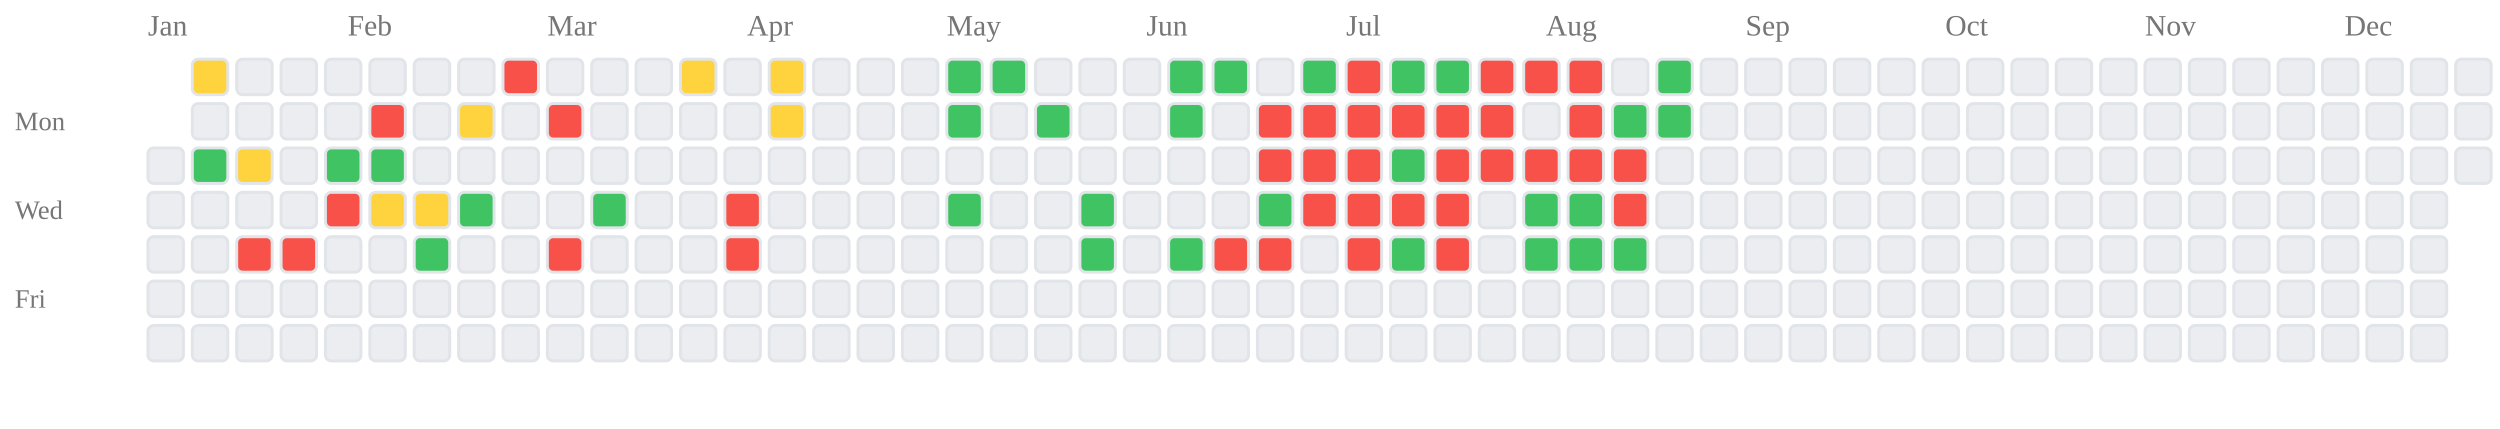
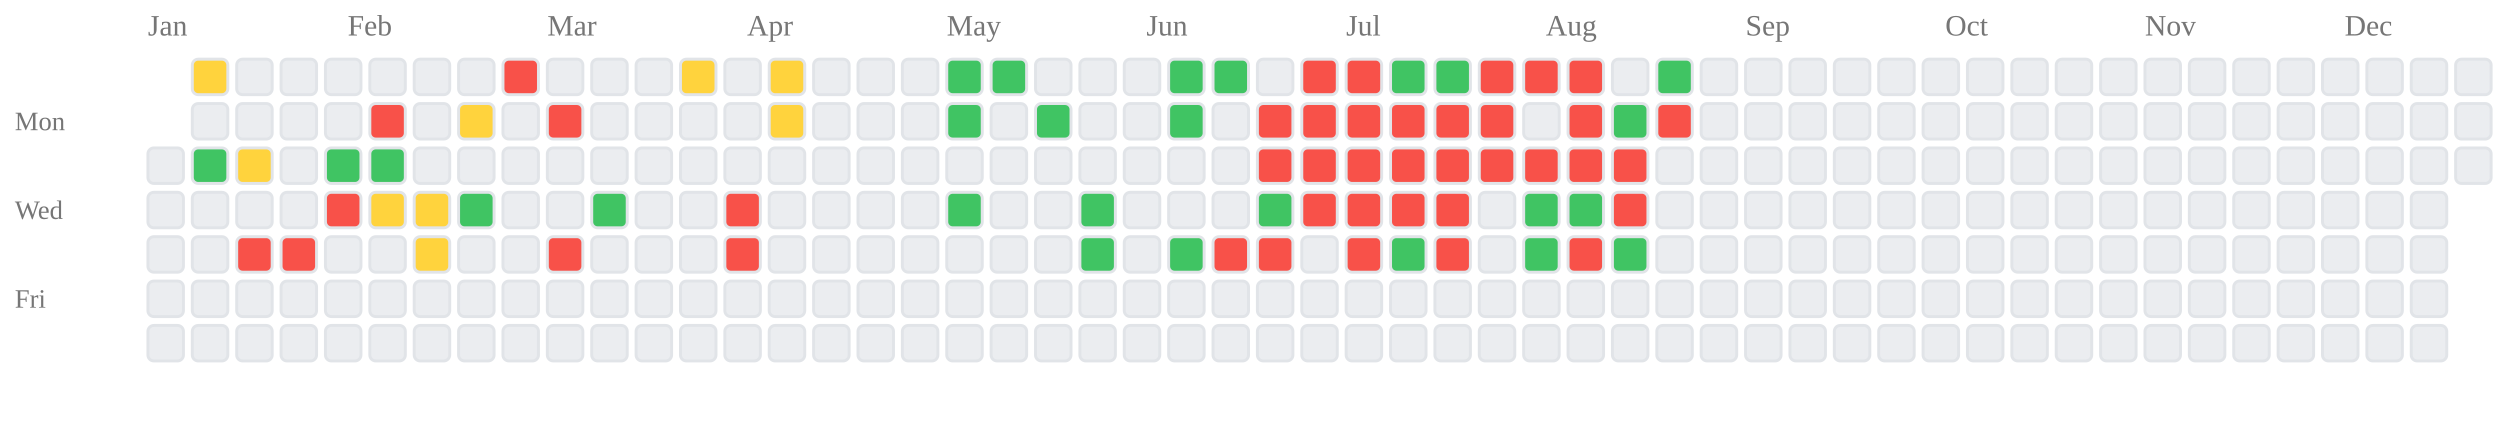
<svg xmlns="http://www.w3.org/2000/svg" width="845" height="145">
  <style>
        .month { font-size: 10px; fill: #767676; }
        .day { font-size: 9px; fill: #767676; }
        .cell { stroke: #e1e4e8; stroke-width: 1; }
        .cell-profit { fill: #40c463; }
        .cell-loss { fill: #f85149; }
        .cell-breakeven { fill: #ffd33d; }
        .cell-empty { fill: #ebedf0; }
    </style>
  <text x="50.0" y="12" class="month">Jan</text>
  <text x="117.5" y="12" class="month">Feb</text>
  <text x="185.0" y="12" class="month">Mar</text>
  <text x="252.5" y="12" class="month">Apr</text>
  <text x="320.0" y="12" class="month">May</text>
  <text x="387.5" y="12" class="month">Jun</text>
  <text x="455.0" y="12" class="month">Jul</text>
  <text x="522.5" y="12" class="month">Aug</text>
  <text x="590.0" y="12" class="month">Sep</text>
  <text x="657.5" y="12" class="month">Oct</text>
  <text x="725.0" y="12" class="month">Nov</text>
  <text x="792.5" y="12" class="month">Dec</text>
  <text x="5" y="44" class="day">Mon</text>
  <text x="5" y="74" class="day">Wed</text>
  <text x="5" y="104" class="day">Fri</text>
  <rect x="50" y="50" width="12" height="12" class="cell cell-empty" rx="2" ry="2" />
  <rect x="50" y="65" width="12" height="12" class="cell cell-empty" rx="2" ry="2" />
  <rect x="50" y="80" width="12" height="12" class="cell cell-empty" rx="2" ry="2" />
  <rect x="50" y="95" width="12" height="12" class="cell cell-empty" rx="2" ry="2" />
  <rect x="50" y="110" width="12" height="12" class="cell cell-empty" rx="2" ry="2" />
  <rect x="65" y="20" width="12" height="12" class="cell cell-breakeven" rx="2" ry="2" />
  <rect x="65" y="35" width="12" height="12" class="cell cell-empty" rx="2" ry="2" />
  <rect x="65" y="50" width="12" height="12" class="cell cell-profit" rx="2" ry="2" />
  <rect x="65" y="65" width="12" height="12" class="cell cell-empty" rx="2" ry="2" />
  <rect x="65" y="80" width="12" height="12" class="cell cell-empty" rx="2" ry="2" />
  <rect x="65" y="95" width="12" height="12" class="cell cell-empty" rx="2" ry="2" />
  <rect x="65" y="110" width="12" height="12" class="cell cell-empty" rx="2" ry="2" />
  <rect x="80" y="20" width="12" height="12" class="cell cell-empty" rx="2" ry="2" />
  <rect x="80" y="35" width="12" height="12" class="cell cell-empty" rx="2" ry="2" />
  <rect x="80" y="50" width="12" height="12" class="cell cell-breakeven" rx="2" ry="2" />
  <rect x="80" y="65" width="12" height="12" class="cell cell-empty" rx="2" ry="2" />
  <rect x="80" y="80" width="12" height="12" class="cell cell-loss" rx="2" ry="2" />
  <rect x="80" y="95" width="12" height="12" class="cell cell-empty" rx="2" ry="2" />
  <rect x="80" y="110" width="12" height="12" class="cell cell-empty" rx="2" ry="2" />
  <rect x="95" y="20" width="12" height="12" class="cell cell-empty" rx="2" ry="2" />
  <rect x="95" y="35" width="12" height="12" class="cell cell-empty" rx="2" ry="2" />
  <rect x="95" y="50" width="12" height="12" class="cell cell-empty" rx="2" ry="2" />
  <rect x="95" y="65" width="12" height="12" class="cell cell-empty" rx="2" ry="2" />
  <rect x="95" y="80" width="12" height="12" class="cell cell-loss" rx="2" ry="2" />
  <rect x="95" y="95" width="12" height="12" class="cell cell-empty" rx="2" ry="2" />
  <rect x="95" y="110" width="12" height="12" class="cell cell-empty" rx="2" ry="2" />
  <rect x="110" y="20" width="12" height="12" class="cell cell-empty" rx="2" ry="2" />
  <rect x="110" y="35" width="12" height="12" class="cell cell-empty" rx="2" ry="2" />
  <rect x="110" y="50" width="12" height="12" class="cell cell-profit" rx="2" ry="2" />
  <rect x="110" y="65" width="12" height="12" class="cell cell-loss" rx="2" ry="2" />
  <rect x="110" y="80" width="12" height="12" class="cell cell-empty" rx="2" ry="2" />
  <rect x="110" y="95" width="12" height="12" class="cell cell-empty" rx="2" ry="2" />
  <rect x="110" y="110" width="12" height="12" class="cell cell-empty" rx="2" ry="2" />
  <rect x="125" y="20" width="12" height="12" class="cell cell-empty" rx="2" ry="2" />
  <rect x="125" y="35" width="12" height="12" class="cell cell-loss" rx="2" ry="2" />
  <rect x="125" y="50" width="12" height="12" class="cell cell-profit" rx="2" ry="2" />
  <rect x="125" y="65" width="12" height="12" class="cell cell-breakeven" rx="2" ry="2" />
  <rect x="125" y="80" width="12" height="12" class="cell cell-empty" rx="2" ry="2" />
  <rect x="125" y="95" width="12" height="12" class="cell cell-empty" rx="2" ry="2" />
  <rect x="125" y="110" width="12" height="12" class="cell cell-empty" rx="2" ry="2" />
  <rect x="140" y="20" width="12" height="12" class="cell cell-empty" rx="2" ry="2" />
  <rect x="140" y="35" width="12" height="12" class="cell cell-empty" rx="2" ry="2" />
  <rect x="140" y="50" width="12" height="12" class="cell cell-empty" rx="2" ry="2" />
  <rect x="140" y="65" width="12" height="12" class="cell cell-breakeven" rx="2" ry="2" />
-   <rect x="140" y="80" width="12" height="12" class="cell cell-profit" rx="2" ry="2" />
+   <rect x="140" y="80" width="12" height="12" class="cell cell-breakeven" rx="2" ry="2" />
  <rect x="140" y="95" width="12" height="12" class="cell cell-empty" rx="2" ry="2" />
  <rect x="140" y="110" width="12" height="12" class="cell cell-empty" rx="2" ry="2" />
  <rect x="155" y="20" width="12" height="12" class="cell cell-empty" rx="2" ry="2" />
  <rect x="155" y="35" width="12" height="12" class="cell cell-breakeven" rx="2" ry="2" />
  <rect x="155" y="50" width="12" height="12" class="cell cell-empty" rx="2" ry="2" />
  <rect x="155" y="65" width="12" height="12" class="cell cell-profit" rx="2" ry="2" />
  <rect x="155" y="80" width="12" height="12" class="cell cell-empty" rx="2" ry="2" />
  <rect x="155" y="95" width="12" height="12" class="cell cell-empty" rx="2" ry="2" />
  <rect x="155" y="110" width="12" height="12" class="cell cell-empty" rx="2" ry="2" />
  <rect x="170" y="20" width="12" height="12" class="cell cell-loss" rx="2" ry="2" />
  <rect x="170" y="35" width="12" height="12" class="cell cell-empty" rx="2" ry="2" />
  <rect x="170" y="50" width="12" height="12" class="cell cell-empty" rx="2" ry="2" />
  <rect x="170" y="65" width="12" height="12" class="cell cell-empty" rx="2" ry="2" />
  <rect x="170" y="80" width="12" height="12" class="cell cell-empty" rx="2" ry="2" />
  <rect x="170" y="95" width="12" height="12" class="cell cell-empty" rx="2" ry="2" />
  <rect x="170" y="110" width="12" height="12" class="cell cell-empty" rx="2" ry="2" />
  <rect x="185" y="20" width="12" height="12" class="cell cell-empty" rx="2" ry="2" />
  <rect x="185" y="35" width="12" height="12" class="cell cell-loss" rx="2" ry="2" />
  <rect x="185" y="50" width="12" height="12" class="cell cell-empty" rx="2" ry="2" />
  <rect x="185" y="65" width="12" height="12" class="cell cell-empty" rx="2" ry="2" />
  <rect x="185" y="80" width="12" height="12" class="cell cell-loss" rx="2" ry="2" />
  <rect x="185" y="95" width="12" height="12" class="cell cell-empty" rx="2" ry="2" />
  <rect x="185" y="110" width="12" height="12" class="cell cell-empty" rx="2" ry="2" />
  <rect x="200" y="20" width="12" height="12" class="cell cell-empty" rx="2" ry="2" />
  <rect x="200" y="35" width="12" height="12" class="cell cell-empty" rx="2" ry="2" />
  <rect x="200" y="50" width="12" height="12" class="cell cell-empty" rx="2" ry="2" />
  <rect x="200" y="65" width="12" height="12" class="cell cell-profit" rx="2" ry="2" />
  <rect x="200" y="80" width="12" height="12" class="cell cell-empty" rx="2" ry="2" />
  <rect x="200" y="95" width="12" height="12" class="cell cell-empty" rx="2" ry="2" />
  <rect x="200" y="110" width="12" height="12" class="cell cell-empty" rx="2" ry="2" />
  <rect x="215" y="20" width="12" height="12" class="cell cell-empty" rx="2" ry="2" />
  <rect x="215" y="35" width="12" height="12" class="cell cell-empty" rx="2" ry="2" />
  <rect x="215" y="50" width="12" height="12" class="cell cell-empty" rx="2" ry="2" />
  <rect x="215" y="65" width="12" height="12" class="cell cell-empty" rx="2" ry="2" />
  <rect x="215" y="80" width="12" height="12" class="cell cell-empty" rx="2" ry="2" />
  <rect x="215" y="95" width="12" height="12" class="cell cell-empty" rx="2" ry="2" />
  <rect x="215" y="110" width="12" height="12" class="cell cell-empty" rx="2" ry="2" />
  <rect x="230" y="20" width="12" height="12" class="cell cell-breakeven" rx="2" ry="2" />
  <rect x="230" y="35" width="12" height="12" class="cell cell-empty" rx="2" ry="2" />
  <rect x="230" y="50" width="12" height="12" class="cell cell-empty" rx="2" ry="2" />
  <rect x="230" y="65" width="12" height="12" class="cell cell-empty" rx="2" ry="2" />
  <rect x="230" y="80" width="12" height="12" class="cell cell-empty" rx="2" ry="2" />
  <rect x="230" y="95" width="12" height="12" class="cell cell-empty" rx="2" ry="2" />
  <rect x="230" y="110" width="12" height="12" class="cell cell-empty" rx="2" ry="2" />
  <rect x="245" y="20" width="12" height="12" class="cell cell-empty" rx="2" ry="2" />
  <rect x="245" y="35" width="12" height="12" class="cell cell-empty" rx="2" ry="2" />
  <rect x="245" y="50" width="12" height="12" class="cell cell-empty" rx="2" ry="2" />
  <rect x="245" y="65" width="12" height="12" class="cell cell-loss" rx="2" ry="2" />
  <rect x="245" y="80" width="12" height="12" class="cell cell-loss" rx="2" ry="2" />
  <rect x="245" y="95" width="12" height="12" class="cell cell-empty" rx="2" ry="2" />
  <rect x="245" y="110" width="12" height="12" class="cell cell-empty" rx="2" ry="2" />
  <rect x="260" y="20" width="12" height="12" class="cell cell-breakeven" rx="2" ry="2" />
  <rect x="260" y="35" width="12" height="12" class="cell cell-breakeven" rx="2" ry="2" />
  <rect x="260" y="50" width="12" height="12" class="cell cell-empty" rx="2" ry="2" />
  <rect x="260" y="65" width="12" height="12" class="cell cell-empty" rx="2" ry="2" />
  <rect x="260" y="80" width="12" height="12" class="cell cell-empty" rx="2" ry="2" />
  <rect x="260" y="95" width="12" height="12" class="cell cell-empty" rx="2" ry="2" />
  <rect x="260" y="110" width="12" height="12" class="cell cell-empty" rx="2" ry="2" />
  <rect x="275" y="20" width="12" height="12" class="cell cell-empty" rx="2" ry="2" />
  <rect x="275" y="35" width="12" height="12" class="cell cell-empty" rx="2" ry="2" />
  <rect x="275" y="50" width="12" height="12" class="cell cell-empty" rx="2" ry="2" />
  <rect x="275" y="65" width="12" height="12" class="cell cell-empty" rx="2" ry="2" />
  <rect x="275" y="80" width="12" height="12" class="cell cell-empty" rx="2" ry="2" />
  <rect x="275" y="95" width="12" height="12" class="cell cell-empty" rx="2" ry="2" />
  <rect x="275" y="110" width="12" height="12" class="cell cell-empty" rx="2" ry="2" />
  <rect x="290" y="20" width="12" height="12" class="cell cell-empty" rx="2" ry="2" />
  <rect x="290" y="35" width="12" height="12" class="cell cell-empty" rx="2" ry="2" />
  <rect x="290" y="50" width="12" height="12" class="cell cell-empty" rx="2" ry="2" />
  <rect x="290" y="65" width="12" height="12" class="cell cell-empty" rx="2" ry="2" />
  <rect x="290" y="80" width="12" height="12" class="cell cell-empty" rx="2" ry="2" />
  <rect x="290" y="95" width="12" height="12" class="cell cell-empty" rx="2" ry="2" />
  <rect x="290" y="110" width="12" height="12" class="cell cell-empty" rx="2" ry="2" />
  <rect x="305" y="20" width="12" height="12" class="cell cell-empty" rx="2" ry="2" />
  <rect x="305" y="35" width="12" height="12" class="cell cell-empty" rx="2" ry="2" />
  <rect x="305" y="50" width="12" height="12" class="cell cell-empty" rx="2" ry="2" />
  <rect x="305" y="65" width="12" height="12" class="cell cell-empty" rx="2" ry="2" />
  <rect x="305" y="80" width="12" height="12" class="cell cell-empty" rx="2" ry="2" />
  <rect x="305" y="95" width="12" height="12" class="cell cell-empty" rx="2" ry="2" />
  <rect x="305" y="110" width="12" height="12" class="cell cell-empty" rx="2" ry="2" />
  <rect x="320" y="20" width="12" height="12" class="cell cell-profit" rx="2" ry="2" />
  <rect x="320" y="35" width="12" height="12" class="cell cell-profit" rx="2" ry="2" />
  <rect x="320" y="50" width="12" height="12" class="cell cell-empty" rx="2" ry="2" />
  <rect x="320" y="65" width="12" height="12" class="cell cell-profit" rx="2" ry="2" />
  <rect x="320" y="80" width="12" height="12" class="cell cell-empty" rx="2" ry="2" />
  <rect x="320" y="95" width="12" height="12" class="cell cell-empty" rx="2" ry="2" />
  <rect x="320" y="110" width="12" height="12" class="cell cell-empty" rx="2" ry="2" />
  <rect x="335" y="20" width="12" height="12" class="cell cell-profit" rx="2" ry="2" />
  <rect x="335" y="35" width="12" height="12" class="cell cell-empty" rx="2" ry="2" />
  <rect x="335" y="50" width="12" height="12" class="cell cell-empty" rx="2" ry="2" />
  <rect x="335" y="65" width="12" height="12" class="cell cell-empty" rx="2" ry="2" />
  <rect x="335" y="80" width="12" height="12" class="cell cell-empty" rx="2" ry="2" />
  <rect x="335" y="95" width="12" height="12" class="cell cell-empty" rx="2" ry="2" />
  <rect x="335" y="110" width="12" height="12" class="cell cell-empty" rx="2" ry="2" />
  <rect x="350" y="20" width="12" height="12" class="cell cell-empty" rx="2" ry="2" />
  <rect x="350" y="35" width="12" height="12" class="cell cell-profit" rx="2" ry="2" />
  <rect x="350" y="50" width="12" height="12" class="cell cell-empty" rx="2" ry="2" />
  <rect x="350" y="65" width="12" height="12" class="cell cell-empty" rx="2" ry="2" />
  <rect x="350" y="80" width="12" height="12" class="cell cell-empty" rx="2" ry="2" />
  <rect x="350" y="95" width="12" height="12" class="cell cell-empty" rx="2" ry="2" />
  <rect x="350" y="110" width="12" height="12" class="cell cell-empty" rx="2" ry="2" />
  <rect x="365" y="20" width="12" height="12" class="cell cell-empty" rx="2" ry="2" />
  <rect x="365" y="35" width="12" height="12" class="cell cell-empty" rx="2" ry="2" />
  <rect x="365" y="50" width="12" height="12" class="cell cell-empty" rx="2" ry="2" />
  <rect x="365" y="65" width="12" height="12" class="cell cell-profit" rx="2" ry="2" />
  <rect x="365" y="80" width="12" height="12" class="cell cell-profit" rx="2" ry="2" />
  <rect x="365" y="95" width="12" height="12" class="cell cell-empty" rx="2" ry="2" />
  <rect x="365" y="110" width="12" height="12" class="cell cell-empty" rx="2" ry="2" />
  <rect x="380" y="20" width="12" height="12" class="cell cell-empty" rx="2" ry="2" />
  <rect x="380" y="35" width="12" height="12" class="cell cell-empty" rx="2" ry="2" />
  <rect x="380" y="50" width="12" height="12" class="cell cell-empty" rx="2" ry="2" />
  <rect x="380" y="65" width="12" height="12" class="cell cell-empty" rx="2" ry="2" />
  <rect x="380" y="80" width="12" height="12" class="cell cell-empty" rx="2" ry="2" />
  <rect x="380" y="95" width="12" height="12" class="cell cell-empty" rx="2" ry="2" />
  <rect x="380" y="110" width="12" height="12" class="cell cell-empty" rx="2" ry="2" />
  <rect x="395" y="20" width="12" height="12" class="cell cell-profit" rx="2" ry="2" />
  <rect x="395" y="35" width="12" height="12" class="cell cell-profit" rx="2" ry="2" />
  <rect x="395" y="50" width="12" height="12" class="cell cell-empty" rx="2" ry="2" />
  <rect x="395" y="65" width="12" height="12" class="cell cell-empty" rx="2" ry="2" />
  <rect x="395" y="80" width="12" height="12" class="cell cell-profit" rx="2" ry="2" />
  <rect x="395" y="95" width="12" height="12" class="cell cell-empty" rx="2" ry="2" />
  <rect x="395" y="110" width="12" height="12" class="cell cell-empty" rx="2" ry="2" />
  <rect x="410" y="20" width="12" height="12" class="cell cell-profit" rx="2" ry="2" />
  <rect x="410" y="35" width="12" height="12" class="cell cell-empty" rx="2" ry="2" />
  <rect x="410" y="50" width="12" height="12" class="cell cell-empty" rx="2" ry="2" />
  <rect x="410" y="65" width="12" height="12" class="cell cell-empty" rx="2" ry="2" />
  <rect x="410" y="80" width="12" height="12" class="cell cell-loss" rx="2" ry="2" />
  <rect x="410" y="95" width="12" height="12" class="cell cell-empty" rx="2" ry="2" />
  <rect x="410" y="110" width="12" height="12" class="cell cell-empty" rx="2" ry="2" />
  <rect x="425" y="20" width="12" height="12" class="cell cell-empty" rx="2" ry="2" />
  <rect x="425" y="35" width="12" height="12" class="cell cell-loss" rx="2" ry="2" />
  <rect x="425" y="50" width="12" height="12" class="cell cell-loss" rx="2" ry="2" />
  <rect x="425" y="65" width="12" height="12" class="cell cell-profit" rx="2" ry="2" />
  <rect x="425" y="80" width="12" height="12" class="cell cell-loss" rx="2" ry="2" />
  <rect x="425" y="95" width="12" height="12" class="cell cell-empty" rx="2" ry="2" />
  <rect x="425" y="110" width="12" height="12" class="cell cell-empty" rx="2" ry="2" />
-   <rect x="440" y="20" width="12" height="12" class="cell cell-profit" rx="2" ry="2" />
+   <rect x="440" y="20" width="12" height="12" class="cell cell-loss" rx="2" ry="2" />
  <rect x="440" y="35" width="12" height="12" class="cell cell-loss" rx="2" ry="2" />
  <rect x="440" y="50" width="12" height="12" class="cell cell-loss" rx="2" ry="2" />
  <rect x="440" y="65" width="12" height="12" class="cell cell-loss" rx="2" ry="2" />
  <rect x="440" y="80" width="12" height="12" class="cell cell-empty" rx="2" ry="2" />
  <rect x="440" y="95" width="12" height="12" class="cell cell-empty" rx="2" ry="2" />
  <rect x="440" y="110" width="12" height="12" class="cell cell-empty" rx="2" ry="2" />
  <rect x="455" y="20" width="12" height="12" class="cell cell-loss" rx="2" ry="2" />
  <rect x="455" y="35" width="12" height="12" class="cell cell-loss" rx="2" ry="2" />
  <rect x="455" y="50" width="12" height="12" class="cell cell-loss" rx="2" ry="2" />
  <rect x="455" y="65" width="12" height="12" class="cell cell-loss" rx="2" ry="2" />
  <rect x="455" y="80" width="12" height="12" class="cell cell-loss" rx="2" ry="2" />
  <rect x="455" y="95" width="12" height="12" class="cell cell-empty" rx="2" ry="2" />
  <rect x="455" y="110" width="12" height="12" class="cell cell-empty" rx="2" ry="2" />
  <rect x="470" y="20" width="12" height="12" class="cell cell-profit" rx="2" ry="2" />
  <rect x="470" y="35" width="12" height="12" class="cell cell-loss" rx="2" ry="2" />
-   <rect x="470" y="50" width="12" height="12" class="cell cell-profit" rx="2" ry="2" />
+   <rect x="470" y="50" width="12" height="12" class="cell cell-loss" rx="2" ry="2" />
  <rect x="470" y="65" width="12" height="12" class="cell cell-loss" rx="2" ry="2" />
  <rect x="470" y="80" width="12" height="12" class="cell cell-profit" rx="2" ry="2" />
  <rect x="470" y="95" width="12" height="12" class="cell cell-empty" rx="2" ry="2" />
  <rect x="470" y="110" width="12" height="12" class="cell cell-empty" rx="2" ry="2" />
  <rect x="485" y="20" width="12" height="12" class="cell cell-profit" rx="2" ry="2" />
  <rect x="485" y="35" width="12" height="12" class="cell cell-loss" rx="2" ry="2" />
  <rect x="485" y="50" width="12" height="12" class="cell cell-loss" rx="2" ry="2" />
  <rect x="485" y="65" width="12" height="12" class="cell cell-loss" rx="2" ry="2" />
  <rect x="485" y="80" width="12" height="12" class="cell cell-loss" rx="2" ry="2" />
  <rect x="485" y="95" width="12" height="12" class="cell cell-empty" rx="2" ry="2" />
  <rect x="485" y="110" width="12" height="12" class="cell cell-empty" rx="2" ry="2" />
  <rect x="500" y="20" width="12" height="12" class="cell cell-loss" rx="2" ry="2" />
  <rect x="500" y="35" width="12" height="12" class="cell cell-loss" rx="2" ry="2" />
  <rect x="500" y="50" width="12" height="12" class="cell cell-loss" rx="2" ry="2" />
  <rect x="500" y="65" width="12" height="12" class="cell cell-empty" rx="2" ry="2" />
  <rect x="500" y="80" width="12" height="12" class="cell cell-empty" rx="2" ry="2" />
  <rect x="500" y="95" width="12" height="12" class="cell cell-empty" rx="2" ry="2" />
  <rect x="500" y="110" width="12" height="12" class="cell cell-empty" rx="2" ry="2" />
  <rect x="515" y="20" width="12" height="12" class="cell cell-loss" rx="2" ry="2" />
  <rect x="515" y="35" width="12" height="12" class="cell cell-empty" rx="2" ry="2" />
  <rect x="515" y="50" width="12" height="12" class="cell cell-loss" rx="2" ry="2" />
  <rect x="515" y="65" width="12" height="12" class="cell cell-profit" rx="2" ry="2" />
  <rect x="515" y="80" width="12" height="12" class="cell cell-profit" rx="2" ry="2" />
  <rect x="515" y="95" width="12" height="12" class="cell cell-empty" rx="2" ry="2" />
  <rect x="515" y="110" width="12" height="12" class="cell cell-empty" rx="2" ry="2" />
  <rect x="530" y="20" width="12" height="12" class="cell cell-loss" rx="2" ry="2" />
  <rect x="530" y="35" width="12" height="12" class="cell cell-loss" rx="2" ry="2" />
  <rect x="530" y="50" width="12" height="12" class="cell cell-loss" rx="2" ry="2" />
  <rect x="530" y="65" width="12" height="12" class="cell cell-profit" rx="2" ry="2" />
-   <rect x="530" y="80" width="12" height="12" class="cell cell-profit" rx="2" ry="2" />
+   <rect x="530" y="80" width="12" height="12" class="cell cell-loss" rx="2" ry="2" />
  <rect x="530" y="95" width="12" height="12" class="cell cell-empty" rx="2" ry="2" />
  <rect x="530" y="110" width="12" height="12" class="cell cell-empty" rx="2" ry="2" />
  <rect x="545" y="20" width="12" height="12" class="cell cell-empty" rx="2" ry="2" />
  <rect x="545" y="35" width="12" height="12" class="cell cell-profit" rx="2" ry="2" />
  <rect x="545" y="50" width="12" height="12" class="cell cell-loss" rx="2" ry="2" />
  <rect x="545" y="65" width="12" height="12" class="cell cell-loss" rx="2" ry="2" />
  <rect x="545" y="80" width="12" height="12" class="cell cell-profit" rx="2" ry="2" />
  <rect x="545" y="95" width="12" height="12" class="cell cell-empty" rx="2" ry="2" />
  <rect x="545" y="110" width="12" height="12" class="cell cell-empty" rx="2" ry="2" />
  <rect x="560" y="20" width="12" height="12" class="cell cell-profit" rx="2" ry="2" />
-   <rect x="560" y="35" width="12" height="12" class="cell cell-profit" rx="2" ry="2" />
+   <rect x="560" y="35" width="12" height="12" class="cell cell-loss" rx="2" ry="2" />
  <rect x="560" y="50" width="12" height="12" class="cell cell-empty" rx="2" ry="2" />
  <rect x="560" y="65" width="12" height="12" class="cell cell-empty" rx="2" ry="2" />
  <rect x="560" y="80" width="12" height="12" class="cell cell-empty" rx="2" ry="2" />
  <rect x="560" y="95" width="12" height="12" class="cell cell-empty" rx="2" ry="2" />
  <rect x="560" y="110" width="12" height="12" class="cell cell-empty" rx="2" ry="2" />
  <rect x="575" y="20" width="12" height="12" class="cell cell-empty" rx="2" ry="2" />
  <rect x="575" y="35" width="12" height="12" class="cell cell-empty" rx="2" ry="2" />
  <rect x="575" y="50" width="12" height="12" class="cell cell-empty" rx="2" ry="2" />
  <rect x="575" y="65" width="12" height="12" class="cell cell-empty" rx="2" ry="2" />
  <rect x="575" y="80" width="12" height="12" class="cell cell-empty" rx="2" ry="2" />
  <rect x="575" y="95" width="12" height="12" class="cell cell-empty" rx="2" ry="2" />
  <rect x="575" y="110" width="12" height="12" class="cell cell-empty" rx="2" ry="2" />
  <rect x="590" y="20" width="12" height="12" class="cell cell-empty" rx="2" ry="2" />
  <rect x="590" y="35" width="12" height="12" class="cell cell-empty" rx="2" ry="2" />
  <rect x="590" y="50" width="12" height="12" class="cell cell-empty" rx="2" ry="2" />
  <rect x="590" y="65" width="12" height="12" class="cell cell-empty" rx="2" ry="2" />
  <rect x="590" y="80" width="12" height="12" class="cell cell-empty" rx="2" ry="2" />
  <rect x="590" y="95" width="12" height="12" class="cell cell-empty" rx="2" ry="2" />
  <rect x="590" y="110" width="12" height="12" class="cell cell-empty" rx="2" ry="2" />
  <rect x="605" y="20" width="12" height="12" class="cell cell-empty" rx="2" ry="2" />
  <rect x="605" y="35" width="12" height="12" class="cell cell-empty" rx="2" ry="2" />
  <rect x="605" y="50" width="12" height="12" class="cell cell-empty" rx="2" ry="2" />
  <rect x="605" y="65" width="12" height="12" class="cell cell-empty" rx="2" ry="2" />
  <rect x="605" y="80" width="12" height="12" class="cell cell-empty" rx="2" ry="2" />
  <rect x="605" y="95" width="12" height="12" class="cell cell-empty" rx="2" ry="2" />
  <rect x="605" y="110" width="12" height="12" class="cell cell-empty" rx="2" ry="2" />
  <rect x="620" y="20" width="12" height="12" class="cell cell-empty" rx="2" ry="2" />
  <rect x="620" y="35" width="12" height="12" class="cell cell-empty" rx="2" ry="2" />
  <rect x="620" y="50" width="12" height="12" class="cell cell-empty" rx="2" ry="2" />
  <rect x="620" y="65" width="12" height="12" class="cell cell-empty" rx="2" ry="2" />
  <rect x="620" y="80" width="12" height="12" class="cell cell-empty" rx="2" ry="2" />
  <rect x="620" y="95" width="12" height="12" class="cell cell-empty" rx="2" ry="2" />
  <rect x="620" y="110" width="12" height="12" class="cell cell-empty" rx="2" ry="2" />
  <rect x="635" y="20" width="12" height="12" class="cell cell-empty" rx="2" ry="2" />
  <rect x="635" y="35" width="12" height="12" class="cell cell-empty" rx="2" ry="2" />
  <rect x="635" y="50" width="12" height="12" class="cell cell-empty" rx="2" ry="2" />
  <rect x="635" y="65" width="12" height="12" class="cell cell-empty" rx="2" ry="2" />
  <rect x="635" y="80" width="12" height="12" class="cell cell-empty" rx="2" ry="2" />
  <rect x="635" y="95" width="12" height="12" class="cell cell-empty" rx="2" ry="2" />
  <rect x="635" y="110" width="12" height="12" class="cell cell-empty" rx="2" ry="2" />
  <rect x="650" y="20" width="12" height="12" class="cell cell-empty" rx="2" ry="2" />
  <rect x="650" y="35" width="12" height="12" class="cell cell-empty" rx="2" ry="2" />
  <rect x="650" y="50" width="12" height="12" class="cell cell-empty" rx="2" ry="2" />
  <rect x="650" y="65" width="12" height="12" class="cell cell-empty" rx="2" ry="2" />
  <rect x="650" y="80" width="12" height="12" class="cell cell-empty" rx="2" ry="2" />
  <rect x="650" y="95" width="12" height="12" class="cell cell-empty" rx="2" ry="2" />
  <rect x="650" y="110" width="12" height="12" class="cell cell-empty" rx="2" ry="2" />
  <rect x="665" y="20" width="12" height="12" class="cell cell-empty" rx="2" ry="2" />
  <rect x="665" y="35" width="12" height="12" class="cell cell-empty" rx="2" ry="2" />
  <rect x="665" y="50" width="12" height="12" class="cell cell-empty" rx="2" ry="2" />
  <rect x="665" y="65" width="12" height="12" class="cell cell-empty" rx="2" ry="2" />
  <rect x="665" y="80" width="12" height="12" class="cell cell-empty" rx="2" ry="2" />
  <rect x="665" y="95" width="12" height="12" class="cell cell-empty" rx="2" ry="2" />
  <rect x="665" y="110" width="12" height="12" class="cell cell-empty" rx="2" ry="2" />
  <rect x="680" y="20" width="12" height="12" class="cell cell-empty" rx="2" ry="2" />
  <rect x="680" y="35" width="12" height="12" class="cell cell-empty" rx="2" ry="2" />
  <rect x="680" y="50" width="12" height="12" class="cell cell-empty" rx="2" ry="2" />
  <rect x="680" y="65" width="12" height="12" class="cell cell-empty" rx="2" ry="2" />
  <rect x="680" y="80" width="12" height="12" class="cell cell-empty" rx="2" ry="2" />
  <rect x="680" y="95" width="12" height="12" class="cell cell-empty" rx="2" ry="2" />
  <rect x="680" y="110" width="12" height="12" class="cell cell-empty" rx="2" ry="2" />
  <rect x="695" y="20" width="12" height="12" class="cell cell-empty" rx="2" ry="2" />
  <rect x="695" y="35" width="12" height="12" class="cell cell-empty" rx="2" ry="2" />
  <rect x="695" y="50" width="12" height="12" class="cell cell-empty" rx="2" ry="2" />
  <rect x="695" y="65" width="12" height="12" class="cell cell-empty" rx="2" ry="2" />
  <rect x="695" y="80" width="12" height="12" class="cell cell-empty" rx="2" ry="2" />
  <rect x="695" y="95" width="12" height="12" class="cell cell-empty" rx="2" ry="2" />
  <rect x="695" y="110" width="12" height="12" class="cell cell-empty" rx="2" ry="2" />
  <rect x="710" y="20" width="12" height="12" class="cell cell-empty" rx="2" ry="2" />
  <rect x="710" y="35" width="12" height="12" class="cell cell-empty" rx="2" ry="2" />
  <rect x="710" y="50" width="12" height="12" class="cell cell-empty" rx="2" ry="2" />
  <rect x="710" y="65" width="12" height="12" class="cell cell-empty" rx="2" ry="2" />
  <rect x="710" y="80" width="12" height="12" class="cell cell-empty" rx="2" ry="2" />
  <rect x="710" y="95" width="12" height="12" class="cell cell-empty" rx="2" ry="2" />
  <rect x="710" y="110" width="12" height="12" class="cell cell-empty" rx="2" ry="2" />
  <rect x="725" y="20" width="12" height="12" class="cell cell-empty" rx="2" ry="2" />
  <rect x="725" y="35" width="12" height="12" class="cell cell-empty" rx="2" ry="2" />
  <rect x="725" y="50" width="12" height="12" class="cell cell-empty" rx="2" ry="2" />
  <rect x="725" y="65" width="12" height="12" class="cell cell-empty" rx="2" ry="2" />
  <rect x="725" y="80" width="12" height="12" class="cell cell-empty" rx="2" ry="2" />
  <rect x="725" y="95" width="12" height="12" class="cell cell-empty" rx="2" ry="2" />
  <rect x="725" y="110" width="12" height="12" class="cell cell-empty" rx="2" ry="2" />
  <rect x="740" y="20" width="12" height="12" class="cell cell-empty" rx="2" ry="2" />
  <rect x="740" y="35" width="12" height="12" class="cell cell-empty" rx="2" ry="2" />
  <rect x="740" y="50" width="12" height="12" class="cell cell-empty" rx="2" ry="2" />
  <rect x="740" y="65" width="12" height="12" class="cell cell-empty" rx="2" ry="2" />
  <rect x="740" y="80" width="12" height="12" class="cell cell-empty" rx="2" ry="2" />
  <rect x="740" y="95" width="12" height="12" class="cell cell-empty" rx="2" ry="2" />
  <rect x="740" y="110" width="12" height="12" class="cell cell-empty" rx="2" ry="2" />
  <rect x="755" y="20" width="12" height="12" class="cell cell-empty" rx="2" ry="2" />
  <rect x="755" y="35" width="12" height="12" class="cell cell-empty" rx="2" ry="2" />
  <rect x="755" y="50" width="12" height="12" class="cell cell-empty" rx="2" ry="2" />
  <rect x="755" y="65" width="12" height="12" class="cell cell-empty" rx="2" ry="2" />
  <rect x="755" y="80" width="12" height="12" class="cell cell-empty" rx="2" ry="2" />
  <rect x="755" y="95" width="12" height="12" class="cell cell-empty" rx="2" ry="2" />
  <rect x="755" y="110" width="12" height="12" class="cell cell-empty" rx="2" ry="2" />
  <rect x="770" y="20" width="12" height="12" class="cell cell-empty" rx="2" ry="2" />
  <rect x="770" y="35" width="12" height="12" class="cell cell-empty" rx="2" ry="2" />
  <rect x="770" y="50" width="12" height="12" class="cell cell-empty" rx="2" ry="2" />
  <rect x="770" y="65" width="12" height="12" class="cell cell-empty" rx="2" ry="2" />
  <rect x="770" y="80" width="12" height="12" class="cell cell-empty" rx="2" ry="2" />
  <rect x="770" y="95" width="12" height="12" class="cell cell-empty" rx="2" ry="2" />
  <rect x="770" y="110" width="12" height="12" class="cell cell-empty" rx="2" ry="2" />
  <rect x="785" y="20" width="12" height="12" class="cell cell-empty" rx="2" ry="2" />
  <rect x="785" y="35" width="12" height="12" class="cell cell-empty" rx="2" ry="2" />
  <rect x="785" y="50" width="12" height="12" class="cell cell-empty" rx="2" ry="2" />
  <rect x="785" y="65" width="12" height="12" class="cell cell-empty" rx="2" ry="2" />
  <rect x="785" y="80" width="12" height="12" class="cell cell-empty" rx="2" ry="2" />
  <rect x="785" y="95" width="12" height="12" class="cell cell-empty" rx="2" ry="2" />
  <rect x="785" y="110" width="12" height="12" class="cell cell-empty" rx="2" ry="2" />
  <rect x="800" y="20" width="12" height="12" class="cell cell-empty" rx="2" ry="2" />
  <rect x="800" y="35" width="12" height="12" class="cell cell-empty" rx="2" ry="2" />
  <rect x="800" y="50" width="12" height="12" class="cell cell-empty" rx="2" ry="2" />
  <rect x="800" y="65" width="12" height="12" class="cell cell-empty" rx="2" ry="2" />
  <rect x="800" y="80" width="12" height="12" class="cell cell-empty" rx="2" ry="2" />
  <rect x="800" y="95" width="12" height="12" class="cell cell-empty" rx="2" ry="2" />
  <rect x="800" y="110" width="12" height="12" class="cell cell-empty" rx="2" ry="2" />
  <rect x="815" y="20" width="12" height="12" class="cell cell-empty" rx="2" ry="2" />
  <rect x="815" y="35" width="12" height="12" class="cell cell-empty" rx="2" ry="2" />
  <rect x="815" y="50" width="12" height="12" class="cell cell-empty" rx="2" ry="2" />
  <rect x="815" y="65" width="12" height="12" class="cell cell-empty" rx="2" ry="2" />
  <rect x="815" y="80" width="12" height="12" class="cell cell-empty" rx="2" ry="2" />
  <rect x="815" y="95" width="12" height="12" class="cell cell-empty" rx="2" ry="2" />
  <rect x="815" y="110" width="12" height="12" class="cell cell-empty" rx="2" ry="2" />
  <rect x="830" y="20" width="12" height="12" class="cell cell-empty" rx="2" ry="2" />
  <rect x="830" y="35" width="12" height="12" class="cell cell-empty" rx="2" ry="2" />
  <rect x="830" y="50" width="12" height="12" class="cell cell-empty" rx="2" ry="2" />
</svg>
